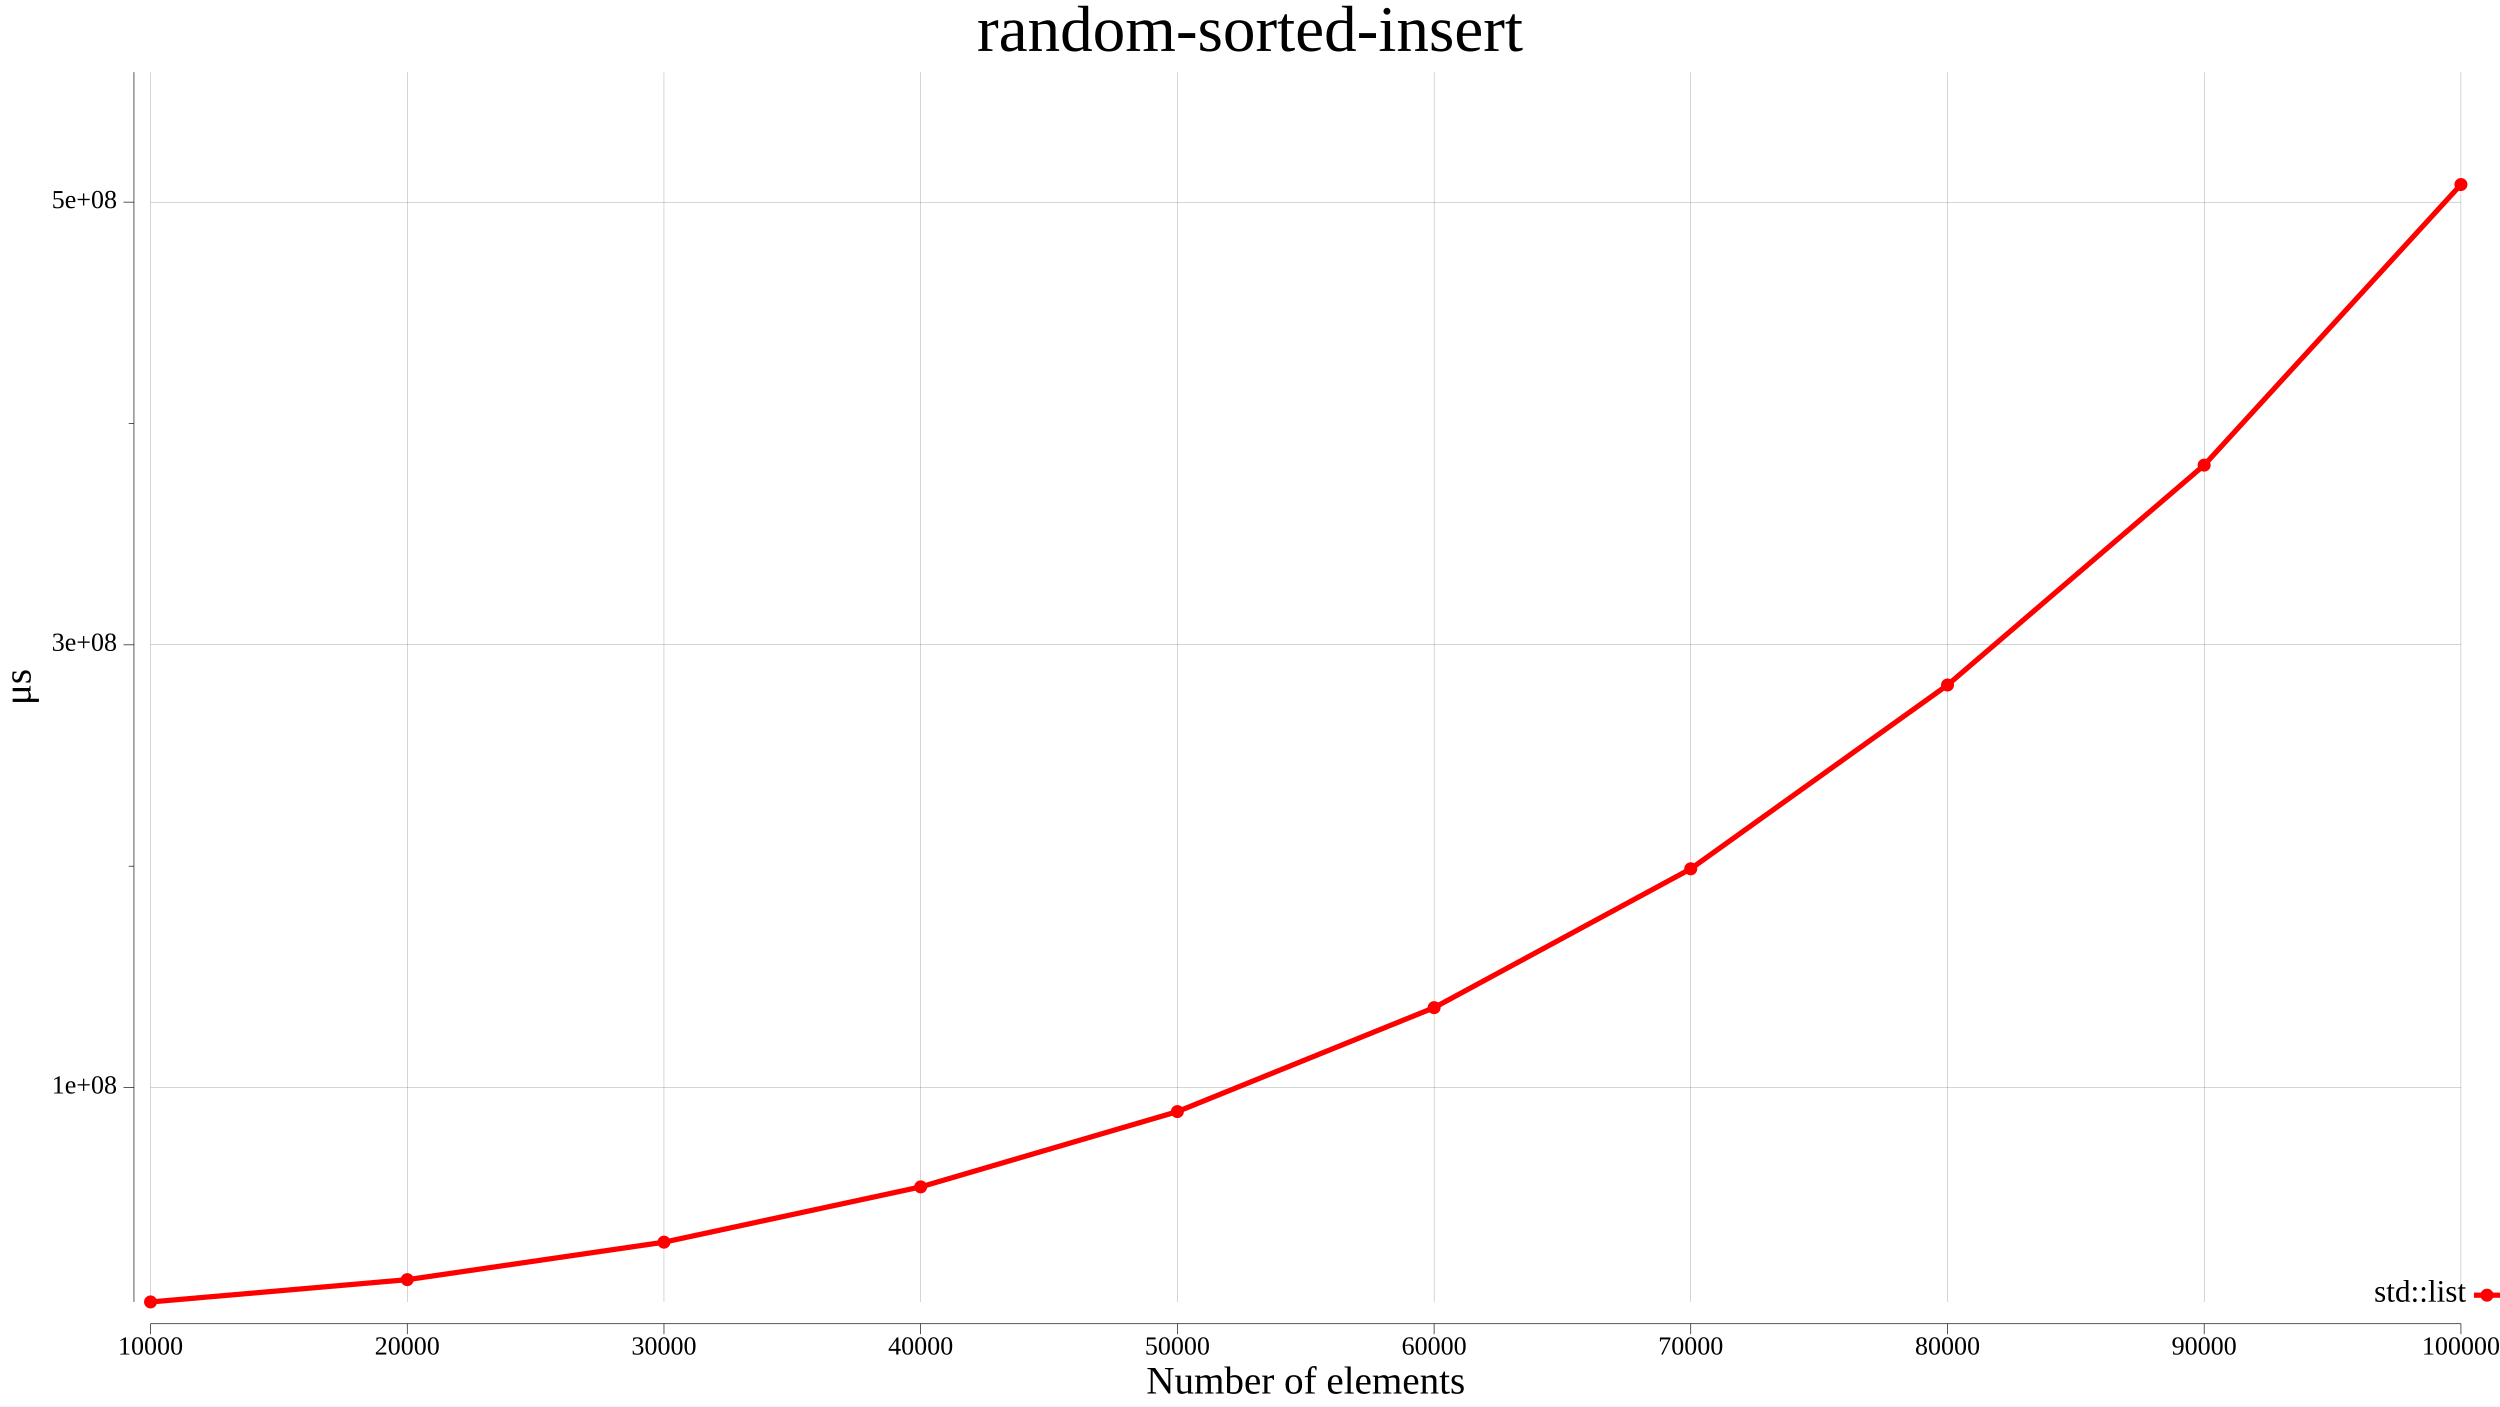
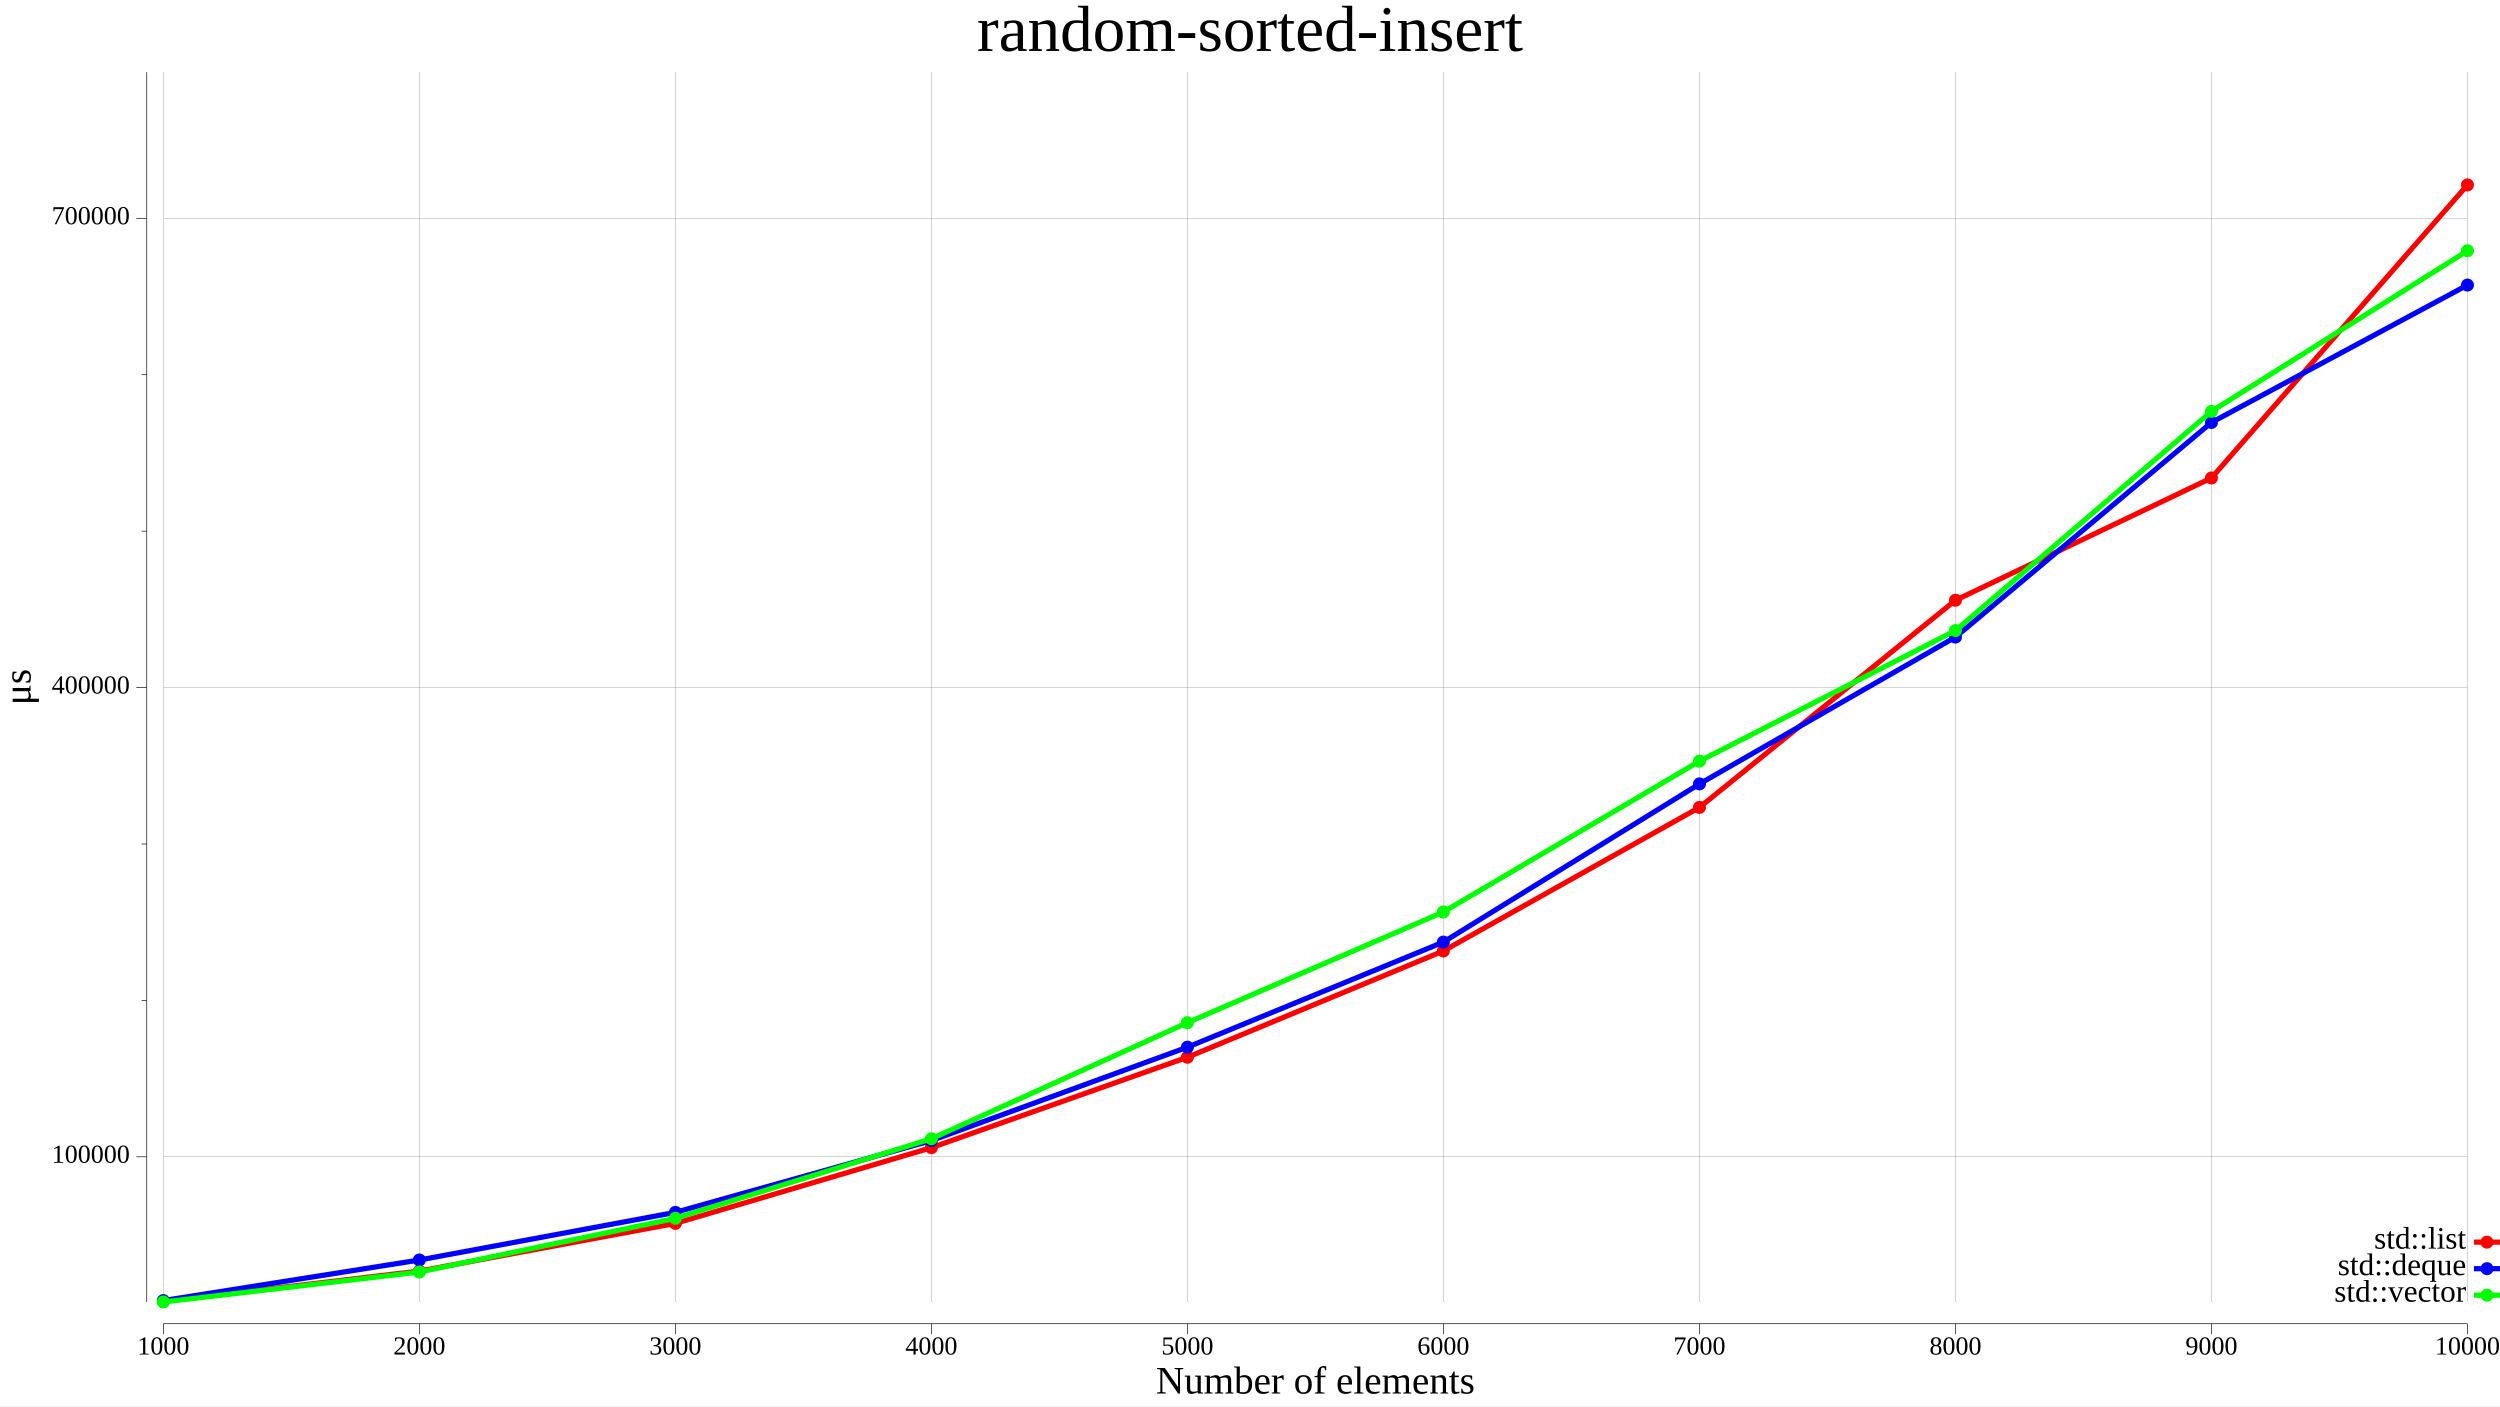
<svg xmlns="http://www.w3.org/2000/svg" width="1920pt" height="1080pt" viewBox="0 0 1920 1080">
  <g transform="scale(1, -1) translate(0, -1080)">
    <path d="M0,0L1920,0L1920,1080L0,1080Z" style="fill:#FFFFFF" />
    <text x="750.34" y="-1040.9" transform="scale(1, -1)" style="font-family:Liberation Serif;font-variant:normal;font-weight:normal;font-style:normal;font-size:50px">random-sorted-insert</text>
-     <text x="880.35" y="-9.756" transform="scale(1, -1)" style="font-family:Liberation Serif;font-variant:normal;font-weight:normal;font-style:normal;font-size:30px">Number of elements</text>
-     <text x="90.618" y="-39.727" transform="scale(1, -1)" style="font-family:Liberation Serif;font-variant:normal;font-weight:normal;font-style:normal;font-size:20px">10000</text>
-     <text x="287.77" y="-39.727" transform="scale(1, -1)" style="font-family:Liberation Serif;font-variant:normal;font-weight:normal;font-style:normal;font-size:20px">20000</text>
-     <text x="484.93" y="-39.727" transform="scale(1, -1)" style="font-family:Liberation Serif;font-variant:normal;font-weight:normal;font-style:normal;font-size:20px">30000</text>
-     <text x="682.08" y="-39.727" transform="scale(1, -1)" style="font-family:Liberation Serif;font-variant:normal;font-weight:normal;font-style:normal;font-size:20px">40000</text>
-     <text x="879.23" y="-39.727" transform="scale(1, -1)" style="font-family:Liberation Serif;font-variant:normal;font-weight:normal;font-style:normal;font-size:20px">50000</text>
-     <text x="1076.4" y="-39.727" transform="scale(1, -1)" style="font-family:Liberation Serif;font-variant:normal;font-weight:normal;font-style:normal;font-size:20px">60000</text>
-     <text x="1273.5" y="-39.727" transform="scale(1, -1)" style="font-family:Liberation Serif;font-variant:normal;font-weight:normal;font-style:normal;font-size:20px">70000</text>
-     <text x="1470.7" y="-39.727" transform="scale(1, -1)" style="font-family:Liberation Serif;font-variant:normal;font-weight:normal;font-style:normal;font-size:20px">80000</text>
-     <text x="1667.8" y="-39.727" transform="scale(1, -1)" style="font-family:Liberation Serif;font-variant:normal;font-weight:normal;font-style:normal;font-size:20px">90000</text>
-     <text x="1860" y="-39.727" transform="scale(1, -1)" style="font-family:Liberation Serif;font-variant:normal;font-weight:normal;font-style:normal;font-size:20px">100000</text>
-     <path d="M115.62,55.371L115.62,63.371" style="fill:none;stroke:#000000;stroke-width:0.5" />
-     <path d="M312.77,55.371L312.77,63.371" style="fill:none;stroke:#000000;stroke-width:0.5" />
-     <path d="M509.93,55.371L509.93,63.371" style="fill:none;stroke:#000000;stroke-width:0.5" />
-     <path d="M707.08,55.371L707.08,63.371" style="fill:none;stroke:#000000;stroke-width:0.5" />
-     <path d="M904.23,55.371L904.23,63.371" style="fill:none;stroke:#000000;stroke-width:0.5" />
-     <path d="M1101.4,55.371L1101.4,63.371" style="fill:none;stroke:#000000;stroke-width:0.5" />
-     <path d="M1298.5,55.371L1298.5,63.371" style="fill:none;stroke:#000000;stroke-width:0.5" />
-     <path d="M1495.7,55.371L1495.7,63.371" style="fill:none;stroke:#000000;stroke-width:0.5" />
-     <path d="M1692.8,55.371L1692.8,63.371" style="fill:none;stroke:#000000;stroke-width:0.5" />
-     <path d="M1890,55.371L1890,63.371" style="fill:none;stroke:#000000;stroke-width:0.5" />
-     <path d="M115.62,63.371L1890,63.371" style="fill:none;stroke:#000000;stroke-width:0.5" />
+     <text x="887.77" y="-9.756" transform="scale(1, -1)" style="font-family:Liberation Serif;font-variant:normal;font-weight:normal;font-style:normal;font-size:30px">Number of elements</text>
+     <text x="105.46" y="-39.727" transform="scale(1, -1)" style="font-family:Liberation Serif;font-variant:normal;font-weight:normal;font-style:normal;font-size:20px">1000</text>
+     <text x="302.08" y="-39.727" transform="scale(1, -1)" style="font-family:Liberation Serif;font-variant:normal;font-weight:normal;font-style:normal;font-size:20px">2000</text>
+     <text x="498.69" y="-39.727" transform="scale(1, -1)" style="font-family:Liberation Serif;font-variant:normal;font-weight:normal;font-style:normal;font-size:20px">3000</text>
+     <text x="695.31" y="-39.727" transform="scale(1, -1)" style="font-family:Liberation Serif;font-variant:normal;font-weight:normal;font-style:normal;font-size:20px">4000</text>
+     <text x="891.92" y="-39.727" transform="scale(1, -1)" style="font-family:Liberation Serif;font-variant:normal;font-weight:normal;font-style:normal;font-size:20px">5000</text>
+     <text x="1088.5" y="-39.727" transform="scale(1, -1)" style="font-family:Liberation Serif;font-variant:normal;font-weight:normal;font-style:normal;font-size:20px">6000</text>
+     <text x="1285.2" y="-39.727" transform="scale(1, -1)" style="font-family:Liberation Serif;font-variant:normal;font-weight:normal;font-style:normal;font-size:20px">7000</text>
+     <text x="1481.8" y="-39.727" transform="scale(1, -1)" style="font-family:Liberation Serif;font-variant:normal;font-weight:normal;font-style:normal;font-size:20px">8000</text>
+     <text x="1678.4" y="-39.727" transform="scale(1, -1)" style="font-family:Liberation Serif;font-variant:normal;font-weight:normal;font-style:normal;font-size:20px">9000</text>
+     <text x="1870" y="-39.727" transform="scale(1, -1)" style="font-family:Liberation Serif;font-variant:normal;font-weight:normal;font-style:normal;font-size:20px">10000</text>
+     <path d="M125.46,55.371L125.46,63.371" style="fill:none;stroke:#000000;stroke-width:0.5" />
+     <path d="M322.08,55.371L322.08,63.371" style="fill:none;stroke:#000000;stroke-width:0.5" />
+     <path d="M518.69,55.371L518.69,63.371" style="fill:none;stroke:#000000;stroke-width:0.5" />
+     <path d="M715.31,55.371L715.31,63.371" style="fill:none;stroke:#000000;stroke-width:0.5" />
+     <path d="M911.92,55.371L911.92,63.371" style="fill:none;stroke:#000000;stroke-width:0.5" />
+     <path d="M1108.5,55.371L1108.5,63.371" style="fill:none;stroke:#000000;stroke-width:0.5" />
+     <path d="M1305.2,55.371L1305.2,63.371" style="fill:none;stroke:#000000;stroke-width:0.5" />
+     <path d="M1501.8,55.371L1501.8,63.371" style="fill:none;stroke:#000000;stroke-width:0.5" />
+     <path d="M1698.4,55.371L1698.4,63.371" style="fill:none;stroke:#000000;stroke-width:0.5" />
+     <path d="M1895,55.371L1895,63.371" style="fill:none;stroke:#000000;stroke-width:0.5" />
+     <path d="M125.46,63.371L1895,63.371" style="fill:none;stroke:#000000;stroke-width:0.5" />
    <g transform="rotate(90)">
      <text x="538.49" y="23.467" transform="scale(1, -1)" style="font-family:Liberation Serif;font-variant:normal;font-weight:normal;font-style:normal;font-size:30px">μs</text>
    </g>
-     <text x="39.712" y="-240.21" transform="scale(1, -1)" style="font-family:Liberation Serif;font-variant:normal;font-weight:normal;font-style:normal;font-size:20px">1e+08</text>
-     <text x="39.712" y="-580.2" transform="scale(1, -1)" style="font-family:Liberation Serif;font-variant:normal;font-weight:normal;font-style:normal;font-size:20px">3e+08</text>
-     <text x="39.712" y="-920.18" transform="scale(1, -1)" style="font-family:Liberation Serif;font-variant:normal;font-weight:normal;font-style:normal;font-size:20px">5e+08</text>
-     <path d="M94.868,244.78L102.87,244.78" style="fill:none;stroke:#000000;stroke-width:0.5" />
-     <path d="M94.868,584.77L102.87,584.77" style="fill:none;stroke:#000000;stroke-width:0.5" />
-     <path d="M94.868,924.75L102.87,924.75" style="fill:none;stroke:#000000;stroke-width:0.5" />
-     <path d="M98.868,414.77L102.87,414.77" style="fill:none;stroke:#000000;stroke-width:0.5" />
-     <path d="M98.868,754.76L102.87,754.76" style="fill:none;stroke:#000000;stroke-width:0.5" />
-     <path d="M102.87,80.11L102.87,1024.6" style="fill:none;stroke:#000000;stroke-width:0.5" />
-     <path d="M115.62,80.11L115.62,1024.6" style="fill:none;stroke:#808080;stroke-width:0.25" />
-     <path d="M312.77,80.11L312.77,1024.6" style="fill:none;stroke:#808080;stroke-width:0.25" />
-     <path d="M509.93,80.11L509.93,1024.6" style="fill:none;stroke:#808080;stroke-width:0.25" />
-     <path d="M707.08,80.11L707.08,1024.6" style="fill:none;stroke:#808080;stroke-width:0.25" />
-     <path d="M904.23,80.11L904.23,1024.6" style="fill:none;stroke:#808080;stroke-width:0.25" />
-     <path d="M1101.4,80.11L1101.4,1024.6" style="fill:none;stroke:#808080;stroke-width:0.25" />
-     <path d="M1298.5,80.11L1298.5,1024.6" style="fill:none;stroke:#808080;stroke-width:0.25" />
-     <path d="M1495.7,80.11L1495.7,1024.6" style="fill:none;stroke:#808080;stroke-width:0.25" />
-     <path d="M1692.8,80.11L1692.8,1024.6" style="fill:none;stroke:#808080;stroke-width:0.25" />
-     <path d="M1890,80.11L1890,1024.6" style="fill:none;stroke:#808080;stroke-width:0.25" />
-     <path d="M115.62,244.78L1890,244.78" style="fill:none;stroke:#808080;stroke-width:0.25" />
-     <path d="M115.62,584.77L1890,584.77" style="fill:none;stroke:#808080;stroke-width:0.25" />
-     <path d="M115.62,924.75L1890,924.75" style="fill:none;stroke:#808080;stroke-width:0.25" />
-     <path d="M115.62,80.11L312.77,97.229L509.93,126.02L707.08,168.47L904.23,226.3L1101.4,306.12L1298.5,412.76L1495.7,553.92L1692.8,722.78L1890,938.28" style="fill:none;stroke:#FF0000;stroke-width:4" />
-     <path d="M120.62,80.11A5,5 0 1 1 110.62,80.11A5,5 0 1 1 120.62,80.11Z" style="fill:#FF0000" />
-     <path d="M317.77,97.229A5,5 0 1 1 307.77,97.229A5,5 0 1 1 317.77,97.229Z" style="fill:#FF0000" />
-     <path d="M514.93,126.02A5,5 0 1 1 504.93,126.02A5,5 0 1 1 514.93,126.02Z" style="fill:#FF0000" />
-     <path d="M712.08,168.47A5,5 0 1 1 702.08,168.47A5,5 0 1 1 712.08,168.47Z" style="fill:#FF0000" />
-     <path d="M909.23,226.3A5,5 0 1 1 899.23,226.3A5,5 0 1 1 909.23,226.3Z" style="fill:#FF0000" />
-     <path d="M1106.4,306.12A5,5 0 1 1 1096.4,306.12A5,5 0 1 1 1106.4,306.12Z" style="fill:#FF0000" />
-     <path d="M1303.5,412.76A5,5 0 1 1 1293.5,412.76A5,5 0 1 1 1303.5,412.76Z" style="fill:#FF0000" />
-     <path d="M1500.7,553.92A5,5 0 1 1 1490.7,553.92A5,5 0 1 1 1500.7,553.92Z" style="fill:#FF0000" />
-     <path d="M1697.8,722.78A5,5 0 1 1 1687.8,722.78A5,5 0 1 1 1697.8,722.78Z" style="fill:#FF0000" />
-     <path d="M1895,938.28A5,5 0 1 1 1885,938.28A5,5 0 1 1 1895,938.28Z" style="fill:#FF0000" />
-     <path d="M1900,85.294L1920,85.294" style="fill:none;stroke:#FF0000;stroke-width:4" />
-     <path d="M1915,85.294A5,5 0 1 1 1905,85.294A5,5 0 1 1 1915,85.294Z" style="fill:#FF0000" />
-     <text x="1823.3" y="-80.319" transform="scale(1, -1)" style="font-family:Liberation Serif;font-variant:normal;font-weight:normal;font-style:normal;font-size:24px">std::list</text>
+     <text x="39.712" y="-186.99" transform="scale(1, -1)" style="font-family:Liberation Serif;font-variant:normal;font-weight:normal;font-style:normal;font-size:20px">100000</text>
+     <text x="39.712" y="-547.38" transform="scale(1, -1)" style="font-family:Liberation Serif;font-variant:normal;font-weight:normal;font-style:normal;font-size:20px">400000</text>
+     <text x="39.712" y="-907.77" transform="scale(1, -1)" style="font-family:Liberation Serif;font-variant:normal;font-weight:normal;font-style:normal;font-size:20px">700000</text>
+     <path d="M104.71,191.56L112.71,191.56" style="fill:none;stroke:#000000;stroke-width:0.5" />
+     <path d="M104.71,551.95L112.71,551.95" style="fill:none;stroke:#000000;stroke-width:0.5" />
+     <path d="M104.71,912.34L112.71,912.34" style="fill:none;stroke:#000000;stroke-width:0.5" />
+     <path d="M108.71,311.69L112.71,311.69" style="fill:none;stroke:#000000;stroke-width:0.5" />
+     <path d="M108.71,431.82L112.71,431.82" style="fill:none;stroke:#000000;stroke-width:0.5" />
+     <path d="M108.71,672.08L112.71,672.08" style="fill:none;stroke:#000000;stroke-width:0.5" />
+     <path d="M108.71,792.21L112.71,792.21" style="fill:none;stroke:#000000;stroke-width:0.5" />
+     <path d="M112.71,80.11L112.71,1024.6" style="fill:none;stroke:#000000;stroke-width:0.5" />
+     <path d="M125.46,80.11L125.46,1024.6" style="fill:none;stroke:#808080;stroke-width:0.25" />
+     <path d="M322.08,80.11L322.08,1024.6" style="fill:none;stroke:#808080;stroke-width:0.25" />
+     <path d="M518.69,80.11L518.69,1024.6" style="fill:none;stroke:#808080;stroke-width:0.25" />
+     <path d="M715.31,80.11L715.31,1024.6" style="fill:none;stroke:#808080;stroke-width:0.25" />
+     <path d="M911.92,80.11L911.92,1024.6" style="fill:none;stroke:#808080;stroke-width:0.25" />
+     <path d="M1108.5,80.11L1108.5,1024.6" style="fill:none;stroke:#808080;stroke-width:0.25" />
+     <path d="M1305.2,80.11L1305.2,1024.6" style="fill:none;stroke:#808080;stroke-width:0.25" />
+     <path d="M1501.8,80.11L1501.8,1024.6" style="fill:none;stroke:#808080;stroke-width:0.25" />
+     <path d="M1698.4,80.11L1698.4,1024.6" style="fill:none;stroke:#808080;stroke-width:0.25" />
+     <path d="M1895,80.11L1895,1024.6" style="fill:none;stroke:#808080;stroke-width:0.25" />
+     <path d="M125.46,191.56L1895,191.56" style="fill:none;stroke:#808080;stroke-width:0.25" />
+     <path d="M125.46,551.95L1895,551.95" style="fill:none;stroke:#808080;stroke-width:0.25" />
+     <path d="M125.46,912.34L1895,912.34" style="fill:none;stroke:#808080;stroke-width:0.25" />
+     <path d="M125.46,80.536L322.08,103.83L518.69,140.43L715.31,198.59L911.92,268.03L1108.5,349.66L1305.2,459.93L1501.8,619.01L1698.4,712.93L1895,937.97" style="fill:none;stroke:#FF0000;stroke-width:4" />
+     <path d="M130.46,80.536A5,5 0 1 1 120.46,80.536A5,5 0 1 1 130.46,80.536Z" style="fill:#FF0000" />
+     <path d="M327.08,103.83A5,5 0 1 1 317.08,103.83A5,5 0 1 1 327.08,103.83Z" style="fill:#FF0000" />
+     <path d="M523.69,140.43A5,5 0 1 1 513.69,140.43A5,5 0 1 1 523.69,140.43Z" style="fill:#FF0000" />
+     <path d="M720.31,198.59A5,5 0 1 1 710.31,198.59A5,5 0 1 1 720.31,198.59Z" style="fill:#FF0000" />
+     <path d="M916.92,268.03A5,5 0 1 1 906.92,268.03A5,5 0 1 1 916.92,268.03Z" style="fill:#FF0000" />
+     <path d="M1113.5,349.66A5,5 0 1 1 1103.5,349.66A5,5 0 1 1 1113.5,349.66Z" style="fill:#FF0000" />
+     <path d="M1310.2,459.93A5,5 0 1 1 1300.2,459.93A5,5 0 1 1 1310.2,459.93Z" style="fill:#FF0000" />
+     <path d="M1506.8,619.01A5,5 0 1 1 1496.8,619.01A5,5 0 1 1 1506.8,619.01Z" style="fill:#FF0000" />
+     <path d="M1703.4,712.93A5,5 0 1 1 1693.4,712.93A5,5 0 1 1 1703.4,712.93Z" style="fill:#FF0000" />
+     <path d="M1900,937.97A5,5 0 1 1 1890,937.97A5,5 0 1 1 1900,937.97Z" style="fill:#FF0000" />
+     <path d="M125.46,81.157L322.08,112.33L518.69,148.92L715.31,204.05L911.92,275.76L1108.5,356.48L1305.2,477.97L1501.8,590.72L1698.4,755.54L1895,861.08" style="fill:none;stroke:#0000FF;stroke-width:4" />
+     <path d="M130.46,81.157A5,5 0 1 1 120.46,81.157A5,5 0 1 1 130.46,81.157Z" style="fill:#0000FF" />
+     <path d="M327.08,112.33A5,5 0 1 1 317.08,112.33A5,5 0 1 1 327.08,112.33Z" style="fill:#0000FF" />
+     <path d="M523.69,148.92A5,5 0 1 1 513.69,148.92A5,5 0 1 1 523.69,148.92Z" style="fill:#0000FF" />
+     <path d="M720.31,204.05A5,5 0 1 1 710.31,204.05A5,5 0 1 1 720.31,204.05Z" style="fill:#0000FF" />
+     <path d="M916.92,275.76A5,5 0 1 1 906.92,275.76A5,5 0 1 1 916.92,275.76Z" style="fill:#0000FF" />
+     <path d="M1113.5,356.48A5,5 0 1 1 1103.5,356.48A5,5 0 1 1 1113.5,356.48Z" style="fill:#0000FF" />
+     <path d="M1310.2,477.97A5,5 0 1 1 1300.2,477.97A5,5 0 1 1 1310.2,477.97Z" style="fill:#0000FF" />
+     <path d="M1506.8,590.72A5,5 0 1 1 1496.8,590.72A5,5 0 1 1 1506.8,590.72Z" style="fill:#0000FF" />
+     <path d="M1703.4,755.54A5,5 0 1 1 1693.4,755.54A5,5 0 1 1 1703.4,755.54Z" style="fill:#0000FF" />
+     <path d="M1900,861.08A5,5 0 1 1 1890,861.08A5,5 0 1 1 1900,861.08Z" style="fill:#0000FF" />
+     <path d="M125.46,80.11L322.08,103.1L518.69,144.34L715.31,205.44L911.92,294.57L1108.5,379.6L1305.2,495.44L1501.8,595.74L1698.4,764.07L1895,887.41" style="fill:none;stroke:#00FF00;stroke-width:4" />
+     <path d="M130.46,80.11A5,5 0 1 1 120.46,80.11A5,5 0 1 1 130.46,80.11Z" style="fill:#00FF00" />
+     <path d="M327.08,103.1A5,5 0 1 1 317.08,103.1A5,5 0 1 1 327.08,103.1Z" style="fill:#00FF00" />
+     <path d="M523.69,144.34A5,5 0 1 1 513.69,144.34A5,5 0 1 1 523.69,144.34Z" style="fill:#00FF00" />
+     <path d="M720.31,205.44A5,5 0 1 1 710.31,205.44A5,5 0 1 1 720.31,205.44Z" style="fill:#00FF00" />
+     <path d="M916.92,294.57A5,5 0 1 1 906.92,294.57A5,5 0 1 1 916.92,294.57Z" style="fill:#00FF00" />
+     <path d="M1113.5,379.6A5,5 0 1 1 1103.5,379.6A5,5 0 1 1 1113.5,379.6Z" style="fill:#00FF00" />
+     <path d="M1310.2,495.44A5,5 0 1 1 1300.2,495.44A5,5 0 1 1 1310.2,495.44Z" style="fill:#00FF00" />
+     <path d="M1506.8,595.74A5,5 0 1 1 1496.8,595.74A5,5 0 1 1 1506.8,595.74Z" style="fill:#00FF00" />
+     <path d="M1703.4,764.07A5,5 0 1 1 1693.4,764.07A5,5 0 1 1 1703.4,764.07Z" style="fill:#00FF00" />
+     <path d="M1900,887.41A5,5 0 1 1 1890,887.41A5,5 0 1 1 1900,887.41Z" style="fill:#00FF00" />
+     <path d="M1900,126.03L1920,126.03" style="fill:none;stroke:#FF0000;stroke-width:4" />
+     <path d="M1915,126.03A5,5 0 1 1 1905,126.03A5,5 0 1 1 1915,126.03Z" style="fill:#FF0000" />
+     <text x="1823.3" y="-121.05" transform="scale(1, -1)" style="font-family:Liberation Serif;font-variant:normal;font-weight:normal;font-style:normal;font-size:24px">std::list</text>
+     <path d="M1900,105.66L1920,105.66" style="fill:none;stroke:#0000FF;stroke-width:4" />
+     <path d="M1915,105.66A5,5 0 1 1 1905,105.66A5,5 0 1 1 1915,105.66Z" style="fill:#0000FF" />
+     <text x="1795.4" y="-100.69" transform="scale(1, -1)" style="font-family:Liberation Serif;font-variant:normal;font-weight:normal;font-style:normal;font-size:24px">std::deque</text>
+     <path d="M1900,85.294L1920,85.294" style="fill:none;stroke:#00FF00;stroke-width:4" />
+     <path d="M1915,85.294A5,5 0 1 1 1905,85.294A5,5 0 1 1 1915,85.294Z" style="fill:#00FF00" />
+     <text x="1792.7" y="-80.319" transform="scale(1, -1)" style="font-family:Liberation Serif;font-variant:normal;font-weight:normal;font-style:normal;font-size:24px">std::vector</text>
  </g>
</svg>
